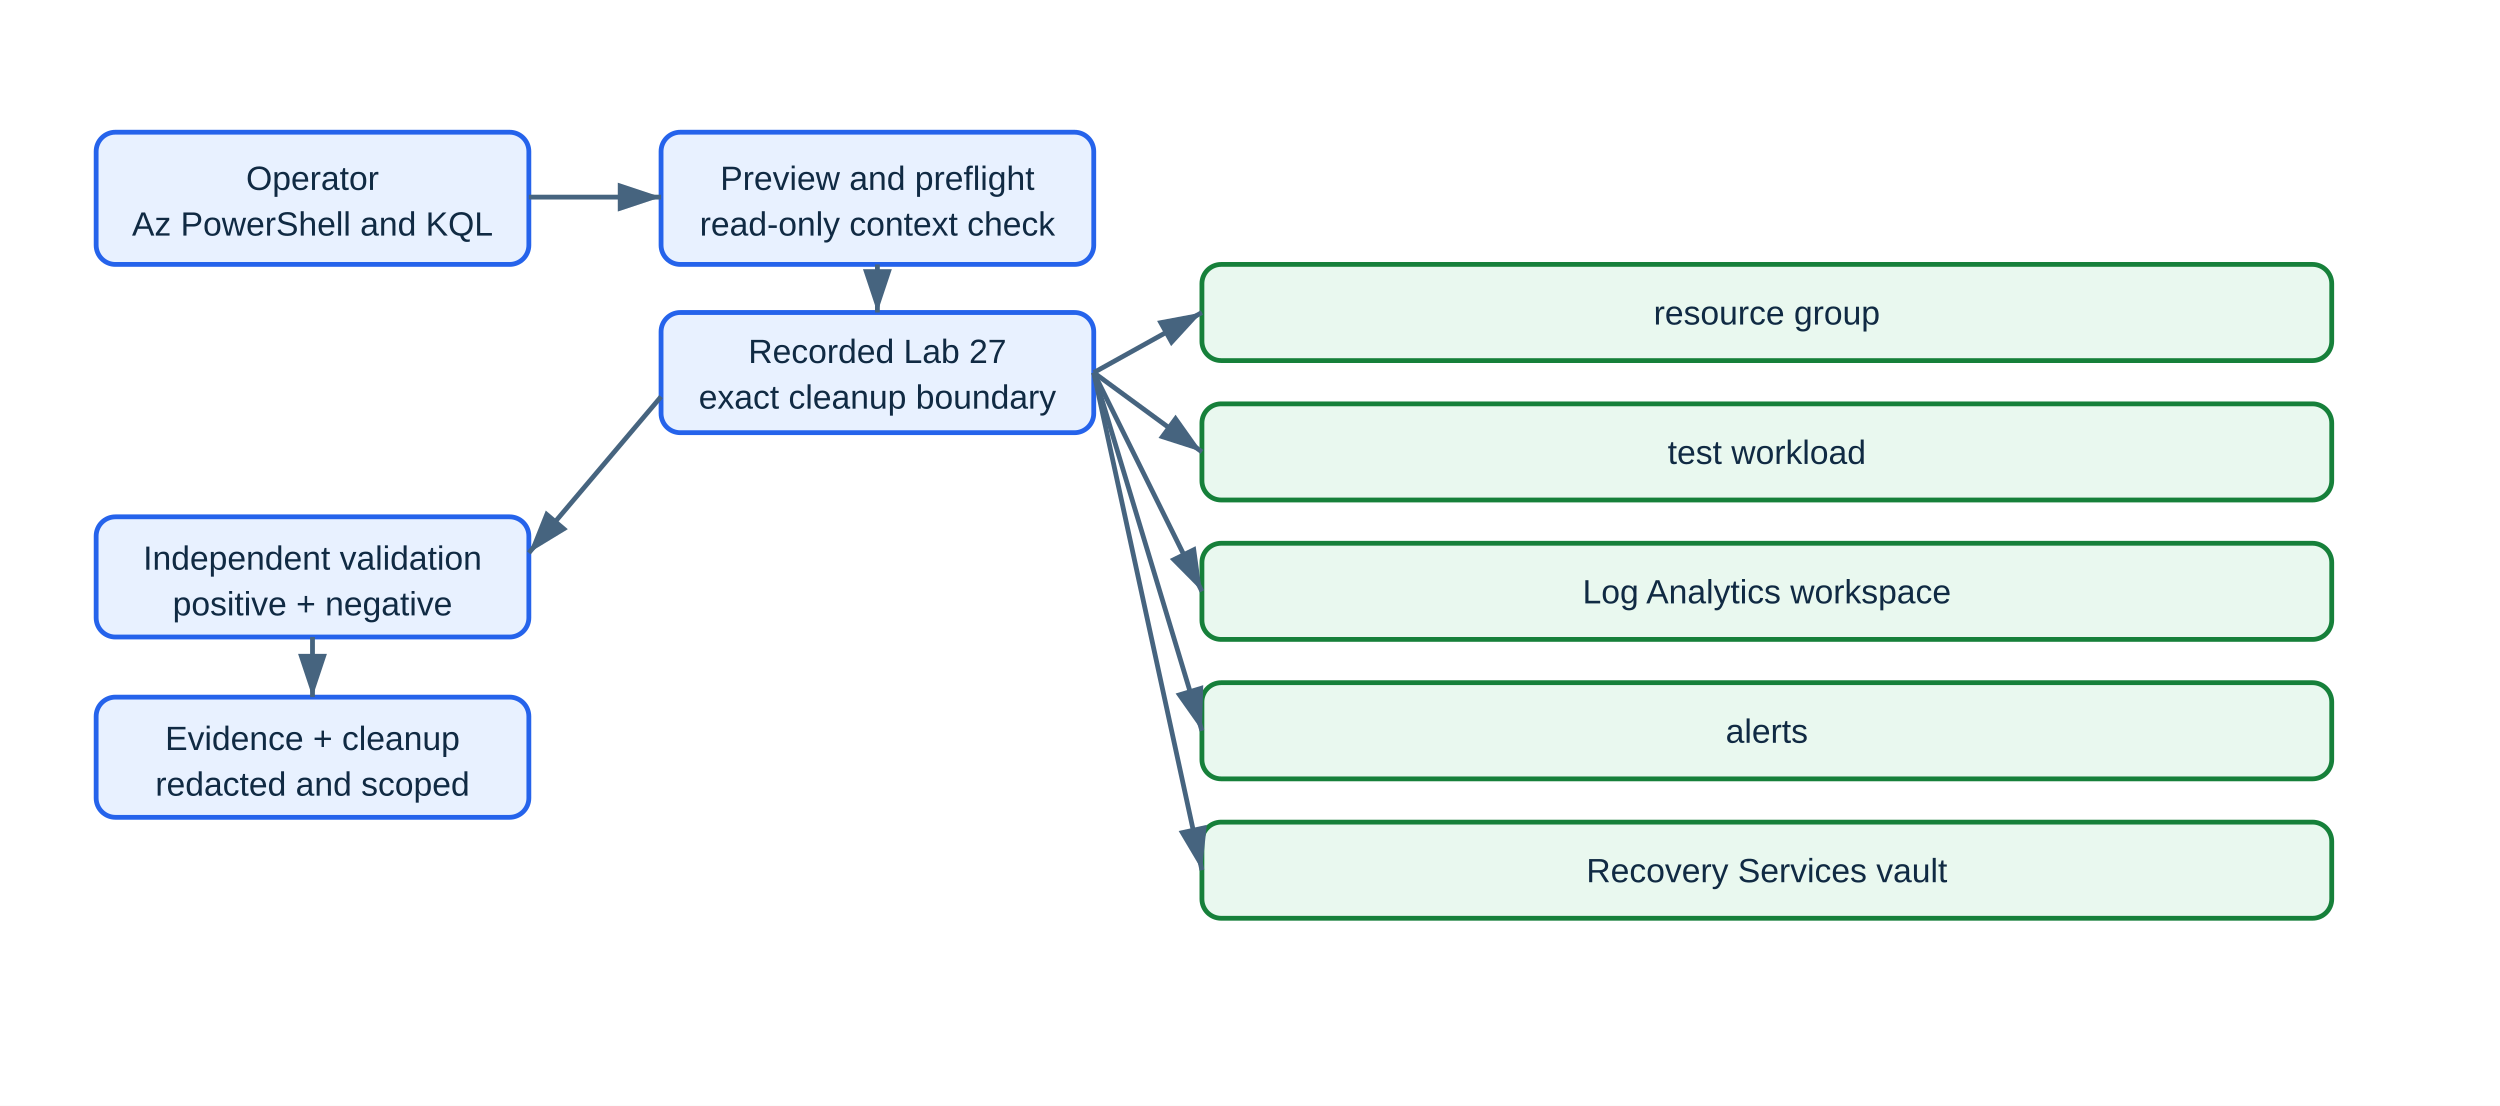
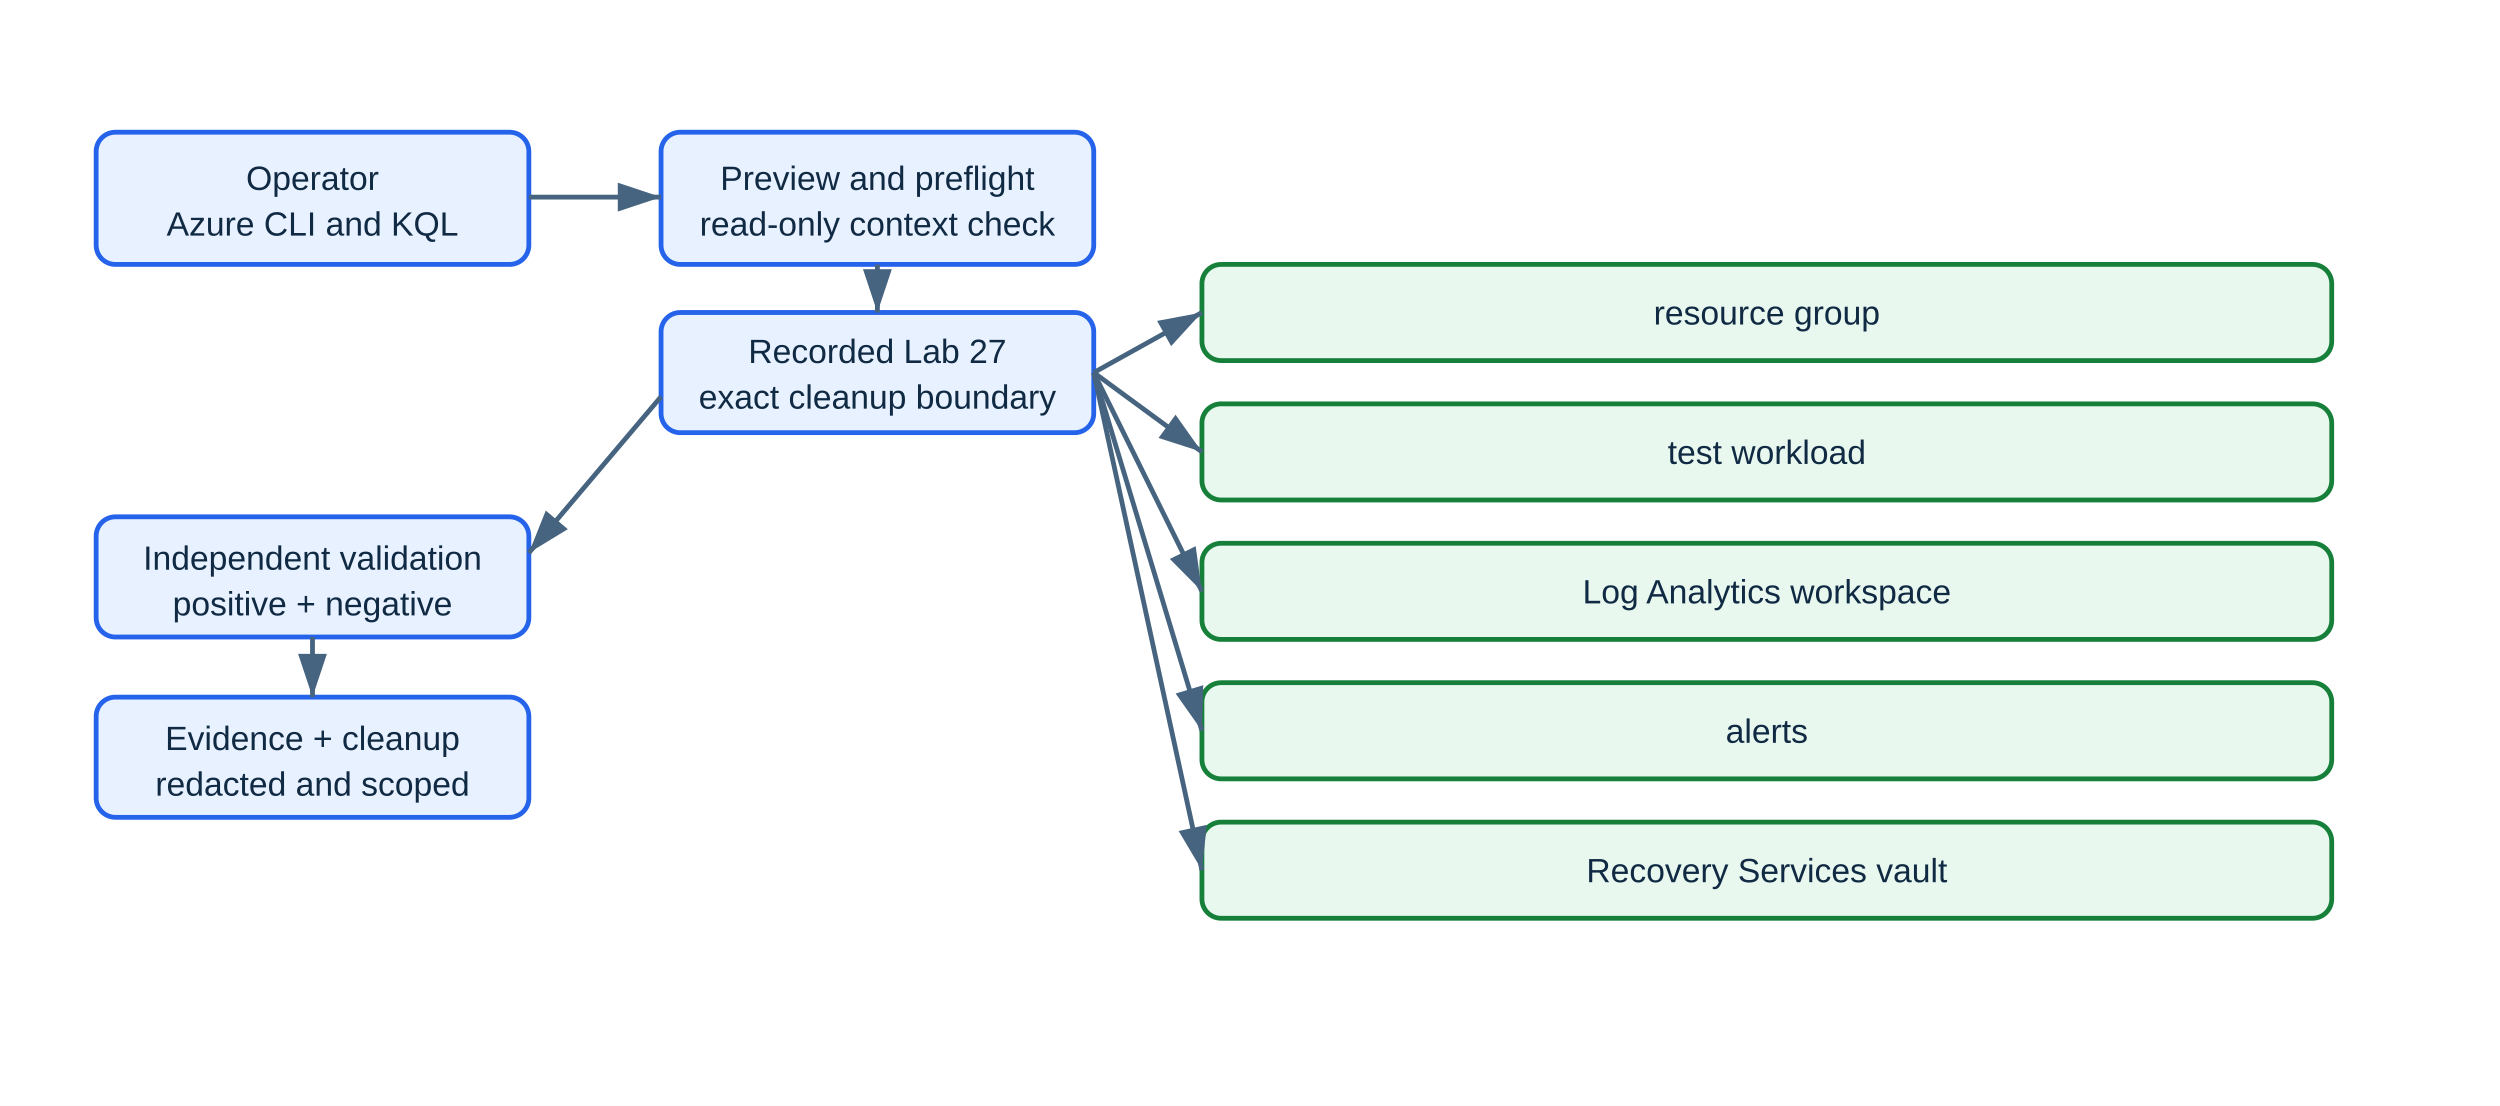
<svg xmlns="http://www.w3.org/2000/svg" width="1040" height="460" viewBox="0 0 1040 460" role="img" aria-labelledby="title desc">
  <defs>
    <marker id="arrow" markerWidth="10" markerHeight="10" refX="9" refY="3" orient="auto">
      <path d="M0,0 L0,6 L9,3 z" fill="#46647f" />
    </marker>
  </defs>
  <style>text{font-family:Segoe UI,Arial,sans-serif;font-size:14px;fill:#102a43} .control{fill:#e8f1ff;stroke:#2563eb;stroke-width:2} .resource{fill:#e9f8ef;stroke:#16803a;stroke-width:2} .arrow{fill:none;stroke:#46647f;stroke-width:2;marker-end:url(#arrow)}</style>
  <rect width="100%" height="100%" fill="#ffffff" />
  <rect x="40" y="55" width="180" height="55" rx="8" class="control" />
  <text x="130" y="79" text-anchor="middle">Operator</text>
-   <text x="130" y="98" text-anchor="middle">Az PowerShell and KQL</text>
+   <text x="130" y="98" text-anchor="middle">Azure CLI and KQL</text>
  <rect x="275" y="55" width="180" height="55" rx="8" class="control" />
  <text x="365" y="79" text-anchor="middle">Preview and preflight</text>
  <text x="365" y="98" text-anchor="middle">read-only context check</text>
  <path d="M220 82 L275 82" class="arrow" />
  <rect x="275" y="130" width="180" height="50" rx="8" class="control" />
  <text x="365" y="151" text-anchor="middle">Recorded Lab 27</text>
  <text x="365" y="170" text-anchor="middle">exact cleanup boundary</text>
  <path d="M365 110 L365 130" class="arrow" />
  <rect x="500" y="110" width="470" height="40" rx="8" class="resource" />
  <text x="735" y="135" text-anchor="middle">resource group</text>
  <rect x="500" y="168" width="470" height="40" rx="8" class="resource" />
  <text x="735" y="193" text-anchor="middle">test workload</text>
  <rect x="500" y="226" width="470" height="40" rx="8" class="resource" />
  <text x="735" y="251" text-anchor="middle">Log Analytics workspace</text>
  <rect x="500" y="284" width="470" height="40" rx="8" class="resource" />
  <text x="735" y="309" text-anchor="middle">alerts</text>
  <rect x="500" y="342" width="470" height="40" rx="8" class="resource" />
  <text x="735" y="367" text-anchor="middle">Recovery Services vault</text>
  <path d="M 455 155 L 500 130" class="arrow" />
  <path d="M 455 155 L 500 188" class="arrow" />
  <path d="M 455 155 L 500 246" class="arrow" />
  <path d="M 455 155 L 500 304" class="arrow" />
  <path d="M 455 155 L 500 362" class="arrow" />
  <rect x="40" y="215" width="180" height="50" rx="8" class="control" />
  <text x="130" y="237" text-anchor="middle">Independent validation</text>
  <text x="130" y="256" text-anchor="middle">positive + negative</text>
  <path d="M275 165 L220 230" class="arrow" />
  <rect x="40" y="290" width="180" height="50" rx="8" class="control" />
  <text x="130" y="312" text-anchor="middle">Evidence + cleanup</text>
  <text x="130" y="331" text-anchor="middle">redacted and scoped</text>
  <path d="M130 265 L130 290" class="arrow" />
</svg>
